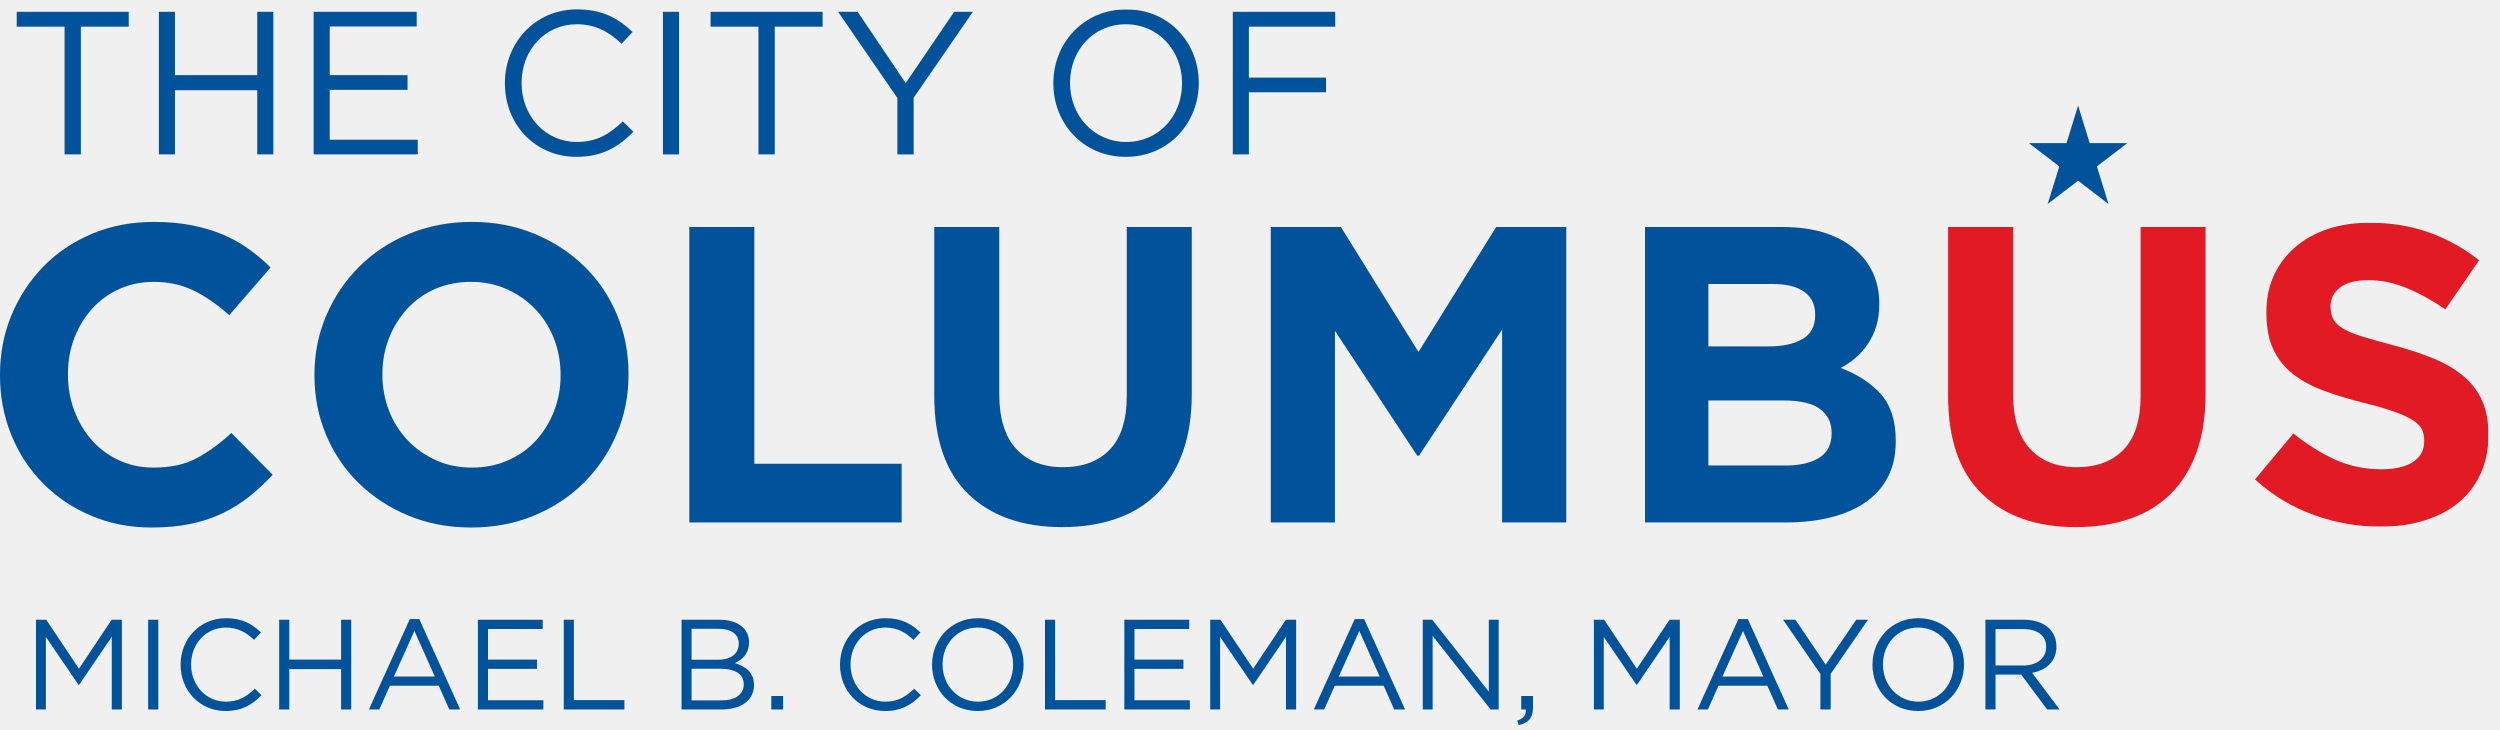
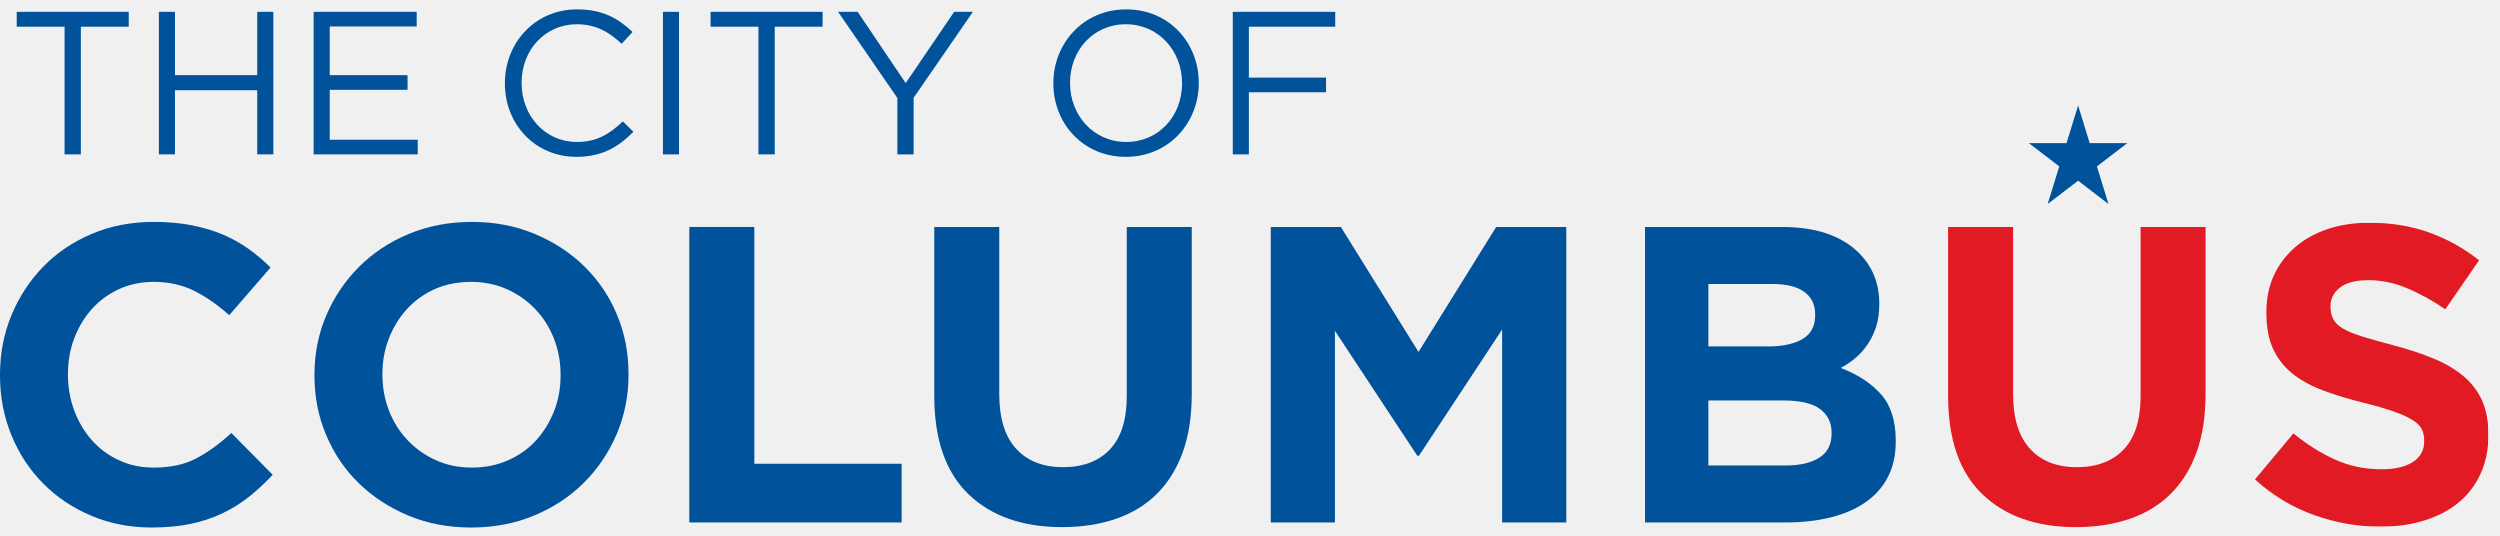
- <svg xmlns="http://www.w3.org/2000/svg" xmlns:xlink="http://www.w3.org/1999/xlink" width="168px" height="49px" viewBox="0 0 168 49" version="1.1">
+ <svg xmlns="http://www.w3.org/2000/svg" xmlns:xlink="http://www.w3.org/1999/xlink" width="168px" height="36px" viewBox="0 0 168 36" version="1.1">
  <defs>
    <polygon id="path-1" points="0.335 0.259 16.02 0.259 16.02 20.684 0.335 20.684" />
-     <polygon id="path-3" points="0 48.51 167.22 48.51 167.22 0.411 0 0.411" />
  </defs>
  <g id="Page-1" stroke="none" stroke-width="1" fill="none" fill-rule="evenodd">
-     <g id="Resources" transform="translate(-186, -369)">
-       <g id="Group-56" transform="translate(186, 369)">
-         <polygon id="Fill-1" fill="#00529B" points="139.65 7.092 140.427 9.62 142.955 9.62 140.911 11.182 141.69 13.708 139.65 12.143 137.603 13.708 138.384 11.182 136.343 9.62 138.868 9.62" />
-         <g id="Group-55" transform="translate(0, 0.218295)">
-           <path d="M10.182,35.231 C8.727,35.231 7.374,34.966 6.127,34.436 C4.878,33.91 3.799,33.184 2.894,32.265 C1.985,31.35 1.276,30.267 0.765,29.02 C0.254,27.769 6.3e-05,26.439 6.3e-05,25.018 L6.3e-05,24.966 C6.3e-05,23.545 0.254,22.216 0.765,20.976 C1.276,19.74 1.985,18.652 2.894,17.715 C3.799,16.779 4.887,16.041 6.156,15.503 C7.422,14.964 8.823,14.693 10.35,14.693 C11.281,14.693 12.125,14.771 12.891,14.921 C13.66,15.074 14.353,15.282 14.978,15.544 C15.602,15.81 16.178,16.131 16.706,16.51 C17.235,16.889 17.729,17.305 18.181,17.758 L15.404,20.963 C14.627,20.262 13.837,19.718 13.034,19.317 C12.228,18.919 11.326,18.723 10.325,18.723 C9.494,18.723 8.722,18.883 8.014,19.203 C7.303,19.527 6.693,19.97 6.182,20.539 C5.671,21.107 5.276,21.763 4.99,22.51 C4.708,23.258 4.566,24.053 4.566,24.905 L4.566,24.966 C4.566,25.812 4.708,26.617 4.99,27.376 C5.276,28.128 5.666,28.792 6.168,29.358 C6.67,29.929 7.275,30.378 7.984,30.705 C8.692,31.038 9.474,31.203 10.325,31.203 C11.46,31.203 12.418,30.998 13.203,30.579 C13.989,30.164 14.769,29.595 15.545,28.878 L18.325,31.686 C17.813,32.235 17.284,32.726 16.736,33.162 C16.19,33.597 15.587,33.969 14.935,34.282 C14.282,34.594 13.568,34.829 12.793,34.989 C12.018,35.151 11.148,35.231 10.182,35.231" id="Fill-2" fill="#00529B" />
-           <path d="M31.656,35.231 C30.123,35.231 28.717,34.962 27.431,34.424 C26.143,33.886 25.033,33.156 24.096,32.239 C23.159,31.323 22.433,30.244 21.913,29.006 C21.392,27.768 21.131,26.439 21.131,25.018 L21.131,24.966 C21.131,23.545 21.395,22.216 21.928,20.976 C22.454,19.74 23.189,18.652 24.125,17.715 C25.06,16.779 26.176,16.041 27.471,15.503 C28.769,14.964 30.183,14.693 31.714,14.693 C33.244,14.693 34.653,14.964 35.94,15.503 C37.226,16.041 38.337,16.77 39.272,17.687 C40.21,18.606 40.94,19.682 41.457,20.921 C41.979,22.159 42.236,23.487 42.236,24.905 L42.236,24.966 C42.236,26.381 41.972,27.709 41.442,28.95 C40.915,30.188 40.181,31.275 39.247,32.211 C38.308,33.147 37.193,33.886 35.897,34.424 C34.603,34.962 33.188,35.231 31.656,35.231 M31.714,31.203 C32.583,31.203 33.389,31.044 34.125,30.721 C34.862,30.399 35.492,29.955 36.01,29.389 C36.531,28.822 36.936,28.163 37.231,27.416 C37.524,26.668 37.671,25.873 37.671,25.018 L37.671,24.966 C37.671,24.112 37.524,23.308 37.231,22.551 C36.936,21.795 36.521,21.132 35.981,20.566 C35.444,19.998 34.806,19.551 34.068,19.217 C33.33,18.89 32.527,18.723 31.656,18.723 C30.769,18.723 29.959,18.883 29.23,19.203 C28.503,19.527 27.879,19.97 27.358,20.539 C26.839,21.107 26.43,21.763 26.139,22.51 C25.846,23.258 25.698,24.053 25.698,24.905 L25.698,24.966 C25.698,25.812 25.846,26.617 26.139,27.376 C26.43,28.128 26.847,28.792 27.386,29.358 C27.926,29.929 28.559,30.378 29.287,30.705 C30.015,31.038 30.823,31.203 31.714,31.203" id="Fill-4" fill="#00529B" />
-           <polygon id="Fill-6" fill="#00529B" points="46.322 15.034 50.691 15.034 50.691 30.946 60.59 30.946 60.59 34.891 46.322 34.891" />
-           <path d="M71.379,35.204 C68.71,35.204 66.613,34.465 65.08,32.992 C63.55,31.516 62.783,29.312 62.783,26.381 L62.783,15.034 L67.15,15.034 L67.15,26.267 C67.15,27.896 67.531,29.118 68.287,29.942 C69.042,30.764 70.091,31.176 71.436,31.176 C72.776,31.176 73.828,30.777 74.584,29.985 C75.339,29.19 75.718,27.999 75.718,26.411 L75.718,15.034 L80.086,15.034 L80.086,26.241 C80.086,27.751 79.883,29.069 79.476,30.183 C79.07,31.299 78.489,32.23 77.732,32.978 C76.975,33.725 76.059,34.281 74.981,34.649 C73.902,35.017 72.703,35.204 71.379,35.204" id="Fill-8" fill="#00529B" />
-           <polygon id="Fill-10" fill="#00529B" points="85.396 15.034 90.106 15.034 95.323 23.432 100.543 15.034 105.254 15.034 105.254 34.891 100.942 34.891 100.942 21.927 95.353 30.409 95.242 30.409 89.707 22.013 89.707 34.891 85.396 34.891" />
-           <path d="M110.545,15.034 L119.748,15.034 C122.032,15.034 123.761,15.622 124.931,16.793 C125.835,17.701 126.287,18.827 126.287,20.168 L126.287,20.226 C126.287,20.796 126.218,21.293 126.078,21.728 C125.937,22.165 125.747,22.555 125.515,22.907 C125.278,23.257 125.007,23.565 124.696,23.829 C124.384,24.093 124.052,24.321 123.697,24.508 C124.845,24.945 125.747,25.535 126.407,26.282 C127.066,27.03 127.394,28.065 127.394,29.388 L127.394,29.443 C127.394,30.355 127.223,31.147 126.87,31.83 C126.521,32.509 126.02,33.076 125.369,33.528 C124.717,33.983 123.935,34.322 123.021,34.551 C122.106,34.779 121.091,34.891 119.976,34.891 L110.545,34.891 L110.545,15.034 Z M118.828,23.061 C119.794,23.061 120.56,22.896 121.127,22.565 C121.693,22.235 121.979,21.7 121.979,20.963 L121.979,20.907 C121.979,20.245 121.73,19.74 121.239,19.388 C120.749,19.04 120.036,18.866 119.115,18.866 L114.802,18.866 L114.802,23.061 L118.828,23.061 Z M119.992,31.063 C120.957,31.063 121.712,30.886 122.261,30.537 C122.811,30.187 123.084,29.645 123.084,28.907 L123.084,28.848 C123.084,28.188 122.83,27.665 122.316,27.275 C121.808,26.888 120.986,26.694 119.85,26.694 L114.802,26.694 L114.802,31.063 L119.992,31.063 Z" id="Fill-12" fill="#00529B" />
-           <path d="M139.507,35.204 C136.842,35.204 134.743,34.465 133.214,32.992 C131.678,31.516 130.913,29.312 130.913,26.381 L130.913,15.034 L135.281,15.034 L135.281,26.267 C135.281,27.896 135.66,29.118 136.419,29.942 C137.171,30.764 138.222,31.176 139.564,31.176 C140.909,31.176 141.958,30.777 142.714,29.985 C143.469,29.19 143.848,27.999 143.848,26.411 L143.848,15.034 L148.213,15.034 L148.213,26.241 C148.213,27.751 148.011,29.069 147.605,30.183 C147.198,31.299 146.619,32.23 145.86,32.978 C145.104,33.725 144.188,34.281 143.11,34.649 C142.034,35.017 140.831,35.204 139.507,35.204" id="Fill-14" fill="#E21A23" />
-           <g id="Group-18" transform="translate(151.2, 14.49)">
+     <g id="columbus-gov">
+       <polygon id="Fill-1" fill="#00529B" fill-rule="nonzero" points="139.65 7.092 140.427 9.62 142.955 9.62 140.911 11.182 141.69 13.708 139.65 12.143 137.603 13.708 138.384 11.182 136.343 9.62 138.868 9.62" />
+       <g id="Group-55" transform="translate(0, 0.218295)">
+         <path d="M10.182,35.231 C8.727,35.231 7.374,34.966 6.127,34.436 C4.878,33.91 3.799,33.184 2.894,32.265 C1.985,31.35 1.276,30.267 0.765,29.02 C0.254,27.769 6.3e-05,26.439 6.3e-05,25.018 L6.3e-05,24.966 C6.3e-05,23.545 0.254,22.216 0.765,20.976 C1.276,19.74 1.985,18.652 2.894,17.715 C3.799,16.779 4.887,16.041 6.156,15.503 C7.422,14.964 8.823,14.693 10.35,14.693 C11.281,14.693 12.125,14.771 12.891,14.921 C13.66,15.074 14.353,15.282 14.978,15.544 C15.602,15.81 16.178,16.131 16.706,16.51 C17.235,16.889 17.729,17.305 18.181,17.758 L15.404,20.963 C14.627,20.262 13.837,19.718 13.034,19.317 C12.228,18.919 11.326,18.723 10.325,18.723 C9.494,18.723 8.722,18.883 8.014,19.203 C7.303,19.527 6.693,19.97 6.182,20.539 C5.671,21.107 5.276,21.763 4.99,22.51 C4.708,23.258 4.566,24.053 4.566,24.905 L4.566,24.966 C4.566,25.812 4.708,26.617 4.99,27.376 C5.276,28.128 5.666,28.792 6.168,29.358 C6.67,29.929 7.275,30.378 7.984,30.705 C8.692,31.038 9.474,31.203 10.325,31.203 C11.46,31.203 12.418,30.998 13.203,30.579 C13.989,30.164 14.769,29.595 15.545,28.878 L18.325,31.686 C17.813,32.235 17.284,32.726 16.736,33.162 C16.19,33.597 15.587,33.969 14.935,34.282 C14.282,34.594 13.568,34.829 12.793,34.989 C12.018,35.151 11.148,35.231 10.182,35.231" id="Fill-2" fill="#00529B" fill-rule="nonzero" />
+         <path d="M31.656,35.231 C30.123,35.231 28.717,34.962 27.431,34.424 C26.143,33.886 25.033,33.156 24.096,32.239 C23.159,31.323 22.433,30.244 21.913,29.006 C21.392,27.768 21.131,26.439 21.131,25.018 L21.131,24.966 C21.131,23.545 21.395,22.216 21.928,20.976 C22.454,19.74 23.189,18.652 24.125,17.715 C25.06,16.779 26.176,16.041 27.471,15.503 C28.769,14.964 30.183,14.693 31.714,14.693 C33.244,14.693 34.653,14.964 35.94,15.503 C37.226,16.041 38.337,16.77 39.272,17.687 C40.21,18.606 40.94,19.682 41.457,20.921 C41.979,22.159 42.236,23.487 42.236,24.905 L42.236,24.966 C42.236,26.381 41.972,27.709 41.442,28.95 C40.915,30.188 40.181,31.275 39.247,32.211 C38.308,33.147 37.193,33.886 35.897,34.424 C34.603,34.962 33.188,35.231 31.656,35.231 M31.714,31.203 C32.583,31.203 33.389,31.044 34.125,30.721 C34.862,30.399 35.492,29.955 36.01,29.389 C36.531,28.822 36.936,28.163 37.231,27.416 C37.524,26.668 37.671,25.873 37.671,25.018 L37.671,24.966 C37.671,24.112 37.524,23.308 37.231,22.551 C36.936,21.795 36.521,21.132 35.981,20.566 C35.444,19.998 34.806,19.551 34.068,19.217 C33.33,18.89 32.527,18.723 31.656,18.723 C30.769,18.723 29.959,18.883 29.23,19.203 C28.503,19.527 27.879,19.97 27.358,20.539 C26.839,21.107 26.43,21.763 26.139,22.51 C25.846,23.258 25.698,24.053 25.698,24.905 L25.698,24.966 C25.698,25.812 25.846,26.617 26.139,27.376 C26.43,28.128 26.847,28.792 27.386,29.358 C27.926,29.929 28.559,30.378 29.287,30.705 C30.015,31.038 30.823,31.203 31.714,31.203" id="Fill-4" fill="#00529B" fill-rule="nonzero" />
+         <polygon id="Fill-6" fill="#00529B" fill-rule="nonzero" points="46.322 15.034 50.691 15.034 50.691 30.946 60.59 30.946 60.59 34.891 46.322 34.891" />
+         <path d="M71.379,35.204 C68.71,35.204 66.613,34.465 65.08,32.992 C63.55,31.516 62.783,29.312 62.783,26.381 L62.783,15.034 L67.15,15.034 L67.15,26.267 C67.15,27.896 67.531,29.118 68.287,29.942 C69.042,30.764 70.091,31.176 71.436,31.176 C72.776,31.176 73.828,30.777 74.584,29.985 C75.339,29.19 75.718,27.999 75.718,26.411 L75.718,15.034 L80.086,15.034 L80.086,26.241 C80.086,27.751 79.883,29.069 79.476,30.183 C79.07,31.299 78.489,32.23 77.732,32.978 C76.975,33.725 76.059,34.281 74.981,34.649 C73.902,35.017 72.703,35.204 71.379,35.204" id="Fill-8" fill="#00529B" fill-rule="nonzero" />
+         <polygon id="Fill-10" fill="#00529B" fill-rule="nonzero" points="85.396 15.034 90.106 15.034 95.323 23.432 100.543 15.034 105.254 15.034 105.254 34.891 100.942 34.891 100.942 21.927 95.353 30.409 95.242 30.409 89.707 22.013 89.707 34.891 85.396 34.891" />
+         <path d="M110.545,15.034 L119.748,15.034 C122.032,15.034 123.761,15.622 124.931,16.793 C125.835,17.701 126.287,18.827 126.287,20.168 L126.287,20.226 C126.287,20.796 126.218,21.293 126.078,21.728 C125.937,22.165 125.747,22.555 125.515,22.907 C125.278,23.257 125.007,23.565 124.696,23.829 C124.384,24.093 124.052,24.321 123.697,24.508 C124.845,24.945 125.747,25.535 126.407,26.282 C127.066,27.03 127.394,28.065 127.394,29.388 L127.394,29.443 C127.394,30.355 127.223,31.147 126.87,31.83 C126.521,32.509 126.02,33.076 125.369,33.528 C124.717,33.983 123.935,34.322 123.021,34.551 C122.106,34.779 121.091,34.891 119.976,34.891 L110.545,34.891 L110.545,15.034 Z M118.828,23.061 C119.794,23.061 120.56,22.896 121.127,22.565 C121.693,22.235 121.979,21.7 121.979,20.963 L121.979,20.907 C121.979,20.245 121.73,19.74 121.239,19.388 C120.749,19.04 120.036,18.866 119.115,18.866 L114.802,18.866 L114.802,23.061 L118.828,23.061 Z M119.992,31.063 C120.957,31.063 121.712,30.886 122.261,30.537 C122.811,30.187 123.084,29.645 123.084,28.907 L123.084,28.848 C123.084,28.188 122.83,27.665 122.316,27.275 C121.808,26.888 120.986,26.694 119.85,26.694 L114.802,26.694 L114.802,31.063 L119.992,31.063 Z" id="Fill-12" fill="#00529B" fill-rule="nonzero" />
+         <path d="M139.507,35.204 C136.842,35.204 134.743,34.465 133.214,32.992 C131.678,31.516 130.913,29.312 130.913,26.381 L130.913,15.034 L135.281,15.034 L135.281,26.267 C135.281,27.896 135.66,29.118 136.419,29.942 C137.171,30.764 138.222,31.176 139.564,31.176 C140.909,31.176 141.958,30.777 142.714,29.985 C143.469,29.19 143.848,27.999 143.848,26.411 L143.848,15.034 L148.213,15.034 L148.213,26.241 C148.213,27.751 148.011,29.069 147.605,30.183 C147.198,31.299 146.619,32.23 145.86,32.978 C145.104,33.725 144.188,34.281 143.11,34.649 C142.034,35.017 140.831,35.204 139.507,35.204" id="Fill-14" fill="#E21A23" fill-rule="nonzero" />
+         <g id="Group-18" transform="translate(151.2, 14.49)">
+           <g id="Fill-16-Clipped">
            <mask id="mask-2" fill="white">
              <use xlink:href="#path-1" />
            </mask>
-             <g id="Clip-17" />
-             <path d="M8.757,20.684 C7.244,20.684 5.762,20.424 4.306,19.903 C2.846,19.384 1.524,18.586 0.335,17.508 L2.917,14.417 C3.823,15.155 4.754,15.74 5.709,16.174 C6.663,16.61 7.708,16.826 8.842,16.826 C9.753,16.826 10.455,16.662 10.956,16.331 C11.456,16.001 11.706,15.54 11.706,14.953 L11.706,14.898 C11.706,14.614 11.655,14.362 11.553,14.146 C11.447,13.93 11.249,13.726 10.955,13.539 C10.66,13.346 10.254,13.158 9.732,12.97 C9.21,12.782 8.533,12.581 7.698,12.374 C6.691,12.127 5.784,11.855 4.967,11.55 C4.151,11.247 3.46,10.875 2.891,10.429 C2.322,9.985 1.881,9.433 1.568,8.769 C1.255,8.111 1.101,7.288 1.101,6.306 L1.101,6.246 C1.101,5.34 1.27,4.521 1.607,3.792 C1.945,3.063 2.419,2.437 3.031,1.905 C3.641,1.377 4.367,0.969 5.216,0.685 C6.066,0.403 7,0.259 8.02,0.259 C9.48,0.259 10.816,0.479 12.033,0.914 C13.254,1.348 14.372,1.974 15.394,2.784 L13.125,6.076 C12.238,5.471 11.368,4.994 10.519,4.644 C9.669,4.294 8.813,4.118 7.964,4.118 C7.112,4.118 6.476,4.284 6.048,4.614 C5.624,4.946 5.412,5.357 5.412,5.851 L5.412,5.906 C5.412,6.227 5.474,6.507 5.595,6.741 C5.721,6.977 5.943,7.192 6.266,7.381 C6.587,7.569 7.029,7.749 7.588,7.919 C8.146,8.091 8.852,8.288 9.705,8.515 C10.709,8.78 11.605,9.08 12.392,9.409 C13.18,9.739 13.839,10.138 14.383,10.601 C14.922,11.063 15.331,11.609 15.605,12.232 C15.881,12.855 16.021,13.603 16.021,14.475 L16.021,14.53 C16.021,15.511 15.84,16.387 15.482,17.152 C15.127,17.919 14.63,18.563 13.988,19.084 C13.351,19.606 12.586,19.999 11.702,20.27 C10.819,20.547 9.837,20.684 8.757,20.684" id="Fill-16" fill="#E21A23" mask="url(#mask-2)" />
+             <g id="path-1" />
+             <path d="M8.757,20.684 C7.244,20.684 5.762,20.424 4.306,19.903 C2.846,19.384 1.524,18.586 0.335,17.508 L2.917,14.417 C3.823,15.155 4.754,15.74 5.709,16.174 C6.663,16.61 7.708,16.826 8.842,16.826 C9.753,16.826 10.455,16.662 10.956,16.331 C11.456,16.001 11.706,15.54 11.706,14.953 L11.706,14.898 C11.706,14.614 11.655,14.362 11.553,14.146 C11.447,13.93 11.249,13.726 10.955,13.539 C10.66,13.346 10.254,13.158 9.732,12.97 C9.21,12.782 8.533,12.581 7.698,12.374 C6.691,12.127 5.784,11.855 4.967,11.55 C4.151,11.247 3.46,10.875 2.891,10.429 C2.322,9.985 1.881,9.433 1.568,8.769 C1.255,8.111 1.101,7.288 1.101,6.306 L1.101,6.246 C1.101,5.34 1.27,4.521 1.607,3.792 C1.945,3.063 2.419,2.437 3.031,1.905 C3.641,1.377 4.367,0.969 5.216,0.685 C6.066,0.403 7,0.259 8.02,0.259 C9.48,0.259 10.816,0.479 12.033,0.914 C13.254,1.348 14.372,1.974 15.394,2.784 L13.125,6.076 C12.238,5.471 11.368,4.994 10.519,4.644 C9.669,4.294 8.813,4.118 7.964,4.118 C7.112,4.118 6.476,4.284 6.048,4.614 C5.624,4.946 5.412,5.357 5.412,5.851 L5.412,5.906 C5.412,6.227 5.474,6.507 5.595,6.741 C5.721,6.977 5.943,7.192 6.266,7.381 C6.587,7.569 7.029,7.749 7.588,7.919 C8.146,8.091 8.852,8.288 9.705,8.515 C10.709,8.78 11.605,9.08 12.392,9.409 C13.18,9.739 13.839,10.138 14.383,10.601 C14.922,11.063 15.331,11.609 15.605,12.232 C15.881,12.855 16.021,13.603 16.021,14.475 L16.021,14.53 C16.021,15.511 15.84,16.387 15.482,17.152 C15.127,17.919 14.63,18.563 13.988,19.084 C13.351,19.606 12.586,19.999 11.702,20.27 C10.819,20.547 9.837,20.684 8.757,20.684" id="Fill-16" fill="#E21A23" fill-rule="nonzero" mask="url(#mask-2)" />
          </g>
-           <polygon id="Fill-19" fill="#00529B" points="4.339 1.575 1.123 1.575 1.123 0.576 8.65 0.576 8.65 1.575 5.434 1.575 5.434 10.156 4.339 10.156" />
-           <polygon id="Fill-21" fill="#00529B" points="10.676 0.576 11.757 0.576 11.757 4.832 17.286 4.832 17.286 0.576 18.368 0.576 18.368 10.156 17.286 10.156 17.286 5.845 11.757 5.845 11.757 10.156 10.676 10.156" />
-           <polygon id="Fill-23" fill="#00529B" points="21.077 0.576 28.002 0.576 28.002 1.561 22.158 1.561 22.158 4.832 27.387 4.832 27.387 5.818 22.158 5.818 22.158 9.171 28.071 9.171 28.071 10.156 21.077 10.156" />
-           <path d="M33.929,5.394 L33.929,5.366 C33.929,2.656 35.954,0.412 38.773,0.412 C40.511,0.412 41.552,1.028 42.51,1.931 L41.771,2.725 C40.963,1.958 40.06,1.411 38.76,1.411 C36.638,1.411 35.051,3.136 35.051,5.339 L35.051,5.366 C35.051,7.583 36.652,9.322 38.76,9.322 C40.074,9.322 40.936,8.815 41.853,7.939 L42.565,8.637 C41.565,9.65 40.471,10.321 38.732,10.321 C35.968,10.321 33.929,8.145 33.929,5.394" id="Fill-25" fill="#00529B" />
-           <mask id="mask-4" fill="white">
-             <use xlink:href="#path-3" />
-           </mask>
-           <g id="Clip-28" />
-           <polygon id="Fill-27" fill="#00529B" mask="url(#mask-4)" points="44.549 10.157 45.63 10.157 45.63 0.576 44.549 0.576" />
-           <polygon id="Fill-29" fill="#00529B" mask="url(#mask-4)" points="50.968 1.575 47.751 1.575 47.751 0.576 55.279 0.576 55.279 1.575 52.062 1.575 52.062 10.156 50.968 10.156" />
-           <polygon id="Fill-30" fill="#00529B" mask="url(#mask-4)" points="60.302 6.365 56.319 0.576 57.633 0.576 60.863 5.366 64.12 0.576 65.379 0.576 61.397 6.352 61.397 10.157 60.302 10.157" />
-           <path d="M70.785,5.394 L70.785,5.366 C70.785,2.725 72.769,0.412 75.684,0.412 C78.599,0.412 80.557,2.697 80.557,5.339 L80.557,5.366 C80.557,8.007 78.572,10.321 75.657,10.321 C72.742,10.321 70.785,8.035 70.785,5.394 M79.434,5.394 L79.434,5.366 C79.434,3.191 77.847,1.411 75.657,1.411 C73.467,1.411 71.907,3.163 71.907,5.339 L71.907,5.366 C71.907,7.543 73.494,9.322 75.684,9.322 C77.874,9.322 79.434,7.57 79.434,5.394" id="Fill-31" fill="#00529B" mask="url(#mask-4)" />
-           <polygon id="Fill-32" fill="#00529B" mask="url(#mask-4)" points="82.843 0.576 89.727 0.576 89.727 1.575 83.924 1.575 83.924 4.997 89.11 4.997 89.11 5.982 83.924 5.982 83.924 10.156 82.843 10.156" />
-           <polygon id="Fill-33" fill="#00529B" mask="url(#mask-4)" points="2.419 41.428 3.108 41.428 5.305 44.719 7.502 41.428 8.191 41.428 8.191 47.459 7.51 47.459 7.51 42.574 5.314 45.804 5.279 45.804 3.082 42.582 3.082 47.459 2.419 47.459" />
-           <polygon id="Fill-34" fill="#00529B" mask="url(#mask-4)" points="9.957 47.459 10.637 47.459 10.637 41.428 9.957 41.428" />
-           <path d="M12.136,44.46 L12.136,44.443 C12.136,42.737 13.411,41.324 15.186,41.324 C16.28,41.324 16.935,41.712 17.538,42.281 L17.072,42.78 C16.564,42.298 15.996,41.953 15.177,41.953 C13.842,41.953 12.842,43.039 12.842,44.426 L12.842,44.443 C12.842,45.839 13.85,46.933 15.177,46.933 C16.004,46.933 16.547,46.614 17.124,46.063 L17.572,46.502 C16.943,47.14 16.254,47.562 15.16,47.562 C13.42,47.562 12.136,46.192 12.136,44.46" id="Fill-35" fill="#00529B" mask="url(#mask-4)" />
-           <polygon id="Fill-36" fill="#00529B" mask="url(#mask-4)" points="18.76 41.428 19.441 41.428 19.441 44.107 22.921 44.107 22.921 41.428 23.603 41.428 23.603 47.459 22.921 47.459 22.921 44.745 19.441 44.745 19.441 47.459 18.76 47.459" />
-           <path d="M27.539,41.385 L28.176,41.385 L30.925,47.458 L30.192,47.458 L29.486,45.864 L26.203,45.864 L25.488,47.458 L24.791,47.458 L27.539,41.385 Z M29.219,45.245 L27.849,42.177 L26.47,45.245 L29.219,45.245 Z" id="Fill-37" fill="#00529B" mask="url(#mask-4)" />
-           <polygon id="Fill-38" fill="#00529B" mask="url(#mask-4)" points="32.113 41.428 36.472 41.428 36.472 42.048 32.793 42.048 32.793 44.107 36.084 44.107 36.084 44.728 32.793 44.728 32.793 46.838 36.515 46.838 36.515 47.459 32.113 47.459" />
-           <polygon id="Fill-39" fill="#00529B" mask="url(#mask-4)" points="37.885 41.428 38.565 41.428 38.565 46.83 41.96 46.83 41.96 47.459 37.885 47.459" />
-           <path d="M45.801,41.428 L48.368,41.428 C49.058,41.428 49.601,41.626 49.945,41.962 C50.195,42.22 50.333,42.539 50.333,42.927 L50.333,42.944 C50.333,43.728 49.851,44.133 49.376,44.339 C50.091,44.555 50.669,44.969 50.669,45.796 L50.669,45.813 C50.669,46.847 49.798,47.459 48.481,47.459 L45.801,47.459 L45.801,41.428 Z M49.643,43.022 C49.643,42.427 49.17,42.039 48.309,42.039 L46.473,42.039 L46.473,44.116 L48.257,44.116 C49.075,44.116 49.643,43.745 49.643,43.039 L49.643,43.022 Z M48.377,44.719 L46.473,44.719 L46.473,46.847 L48.498,46.847 C49.411,46.847 49.98,46.442 49.98,45.77 L49.98,45.753 C49.98,45.098 49.428,44.719 48.377,44.719 L48.377,44.719 Z" id="Fill-40" fill="#00529B" mask="url(#mask-4)" />
-           <polygon id="Fill-41" fill="#00529B" mask="url(#mask-4)" points="51.831 47.459 52.623 47.459 52.623 46.554 51.831 46.554" />
-           <path d="M56.448,44.46 L56.448,44.443 C56.448,42.737 57.723,41.324 59.498,41.324 C60.593,41.324 61.247,41.712 61.851,42.281 L61.385,42.78 C60.877,42.298 60.308,41.953 59.49,41.953 C58.154,41.953 57.155,43.039 57.155,44.426 L57.155,44.443 C57.155,45.839 58.163,46.933 59.49,46.933 C60.317,46.933 60.86,46.614 61.437,46.063 L61.885,46.502 C61.256,47.14 60.567,47.562 59.472,47.562 C57.732,47.562 56.448,46.192 56.448,44.46" id="Fill-42" fill="#00529B" mask="url(#mask-4)" />
-           <path d="M62.634,44.46 L62.634,44.443 C62.634,42.78 63.883,41.324 65.718,41.324 C67.553,41.324 68.785,42.763 68.785,44.426 L68.785,44.443 C68.785,46.106 67.536,47.562 65.701,47.562 C63.866,47.562 62.634,46.123 62.634,44.46 M68.079,44.46 L68.079,44.443 C68.079,43.073 67.08,41.953 65.701,41.953 C64.323,41.953 63.34,43.056 63.34,44.426 L63.34,44.443 C63.34,45.813 64.34,46.933 65.718,46.933 C67.097,46.933 68.079,45.83 68.079,44.46" id="Fill-43" fill="#00529B" mask="url(#mask-4)" />
-           <polygon id="Fill-44" fill="#00529B" mask="url(#mask-4)" points="70.223 41.428 70.903 41.428 70.903 46.83 74.298 46.83 74.298 47.459 70.223 47.459" />
-           <polygon id="Fill-45" fill="#00529B" mask="url(#mask-4)" points="75.555 41.428 79.915 41.428 79.915 42.048 76.236 42.048 76.236 44.107 79.527 44.107 79.527 44.728 76.236 44.728 76.236 46.838 79.958 46.838 79.958 47.459 75.555 47.459" />
-           <polygon id="Fill-46" fill="#00529B" mask="url(#mask-4)" points="81.327 41.428 82.016 41.428 84.213 44.719 86.41 41.428 87.1 41.428 87.1 47.459 86.419 47.459 86.419 42.574 84.222 45.804 84.187 45.804 81.99 42.582 81.99 47.459 81.327 47.459" />
-           <path d="M91.036,41.385 L91.673,41.385 L94.422,47.458 L93.689,47.458 L92.983,45.864 L89.7,45.864 L88.985,47.458 L88.287,47.458 L91.036,41.385 Z M92.716,45.245 L91.346,42.177 L89.967,45.245 L92.716,45.245 Z" id="Fill-47" fill="#00529B" mask="url(#mask-4)" />
-           <polygon id="Fill-48" fill="#00529B" mask="url(#mask-4)" points="95.61 41.428 96.247 41.428 100.047 46.261 100.047 41.428 100.71 41.428 100.71 47.459 100.168 47.459 96.273 42.513 96.273 47.459 95.61 47.459" />
-           <path d="M101.958,48.208 C102.389,48.053 102.57,47.829 102.536,47.458 L102.226,47.458 L102.226,46.554 L103.018,46.554 L103.018,47.329 C103.018,48.027 102.717,48.363 102.062,48.51 L101.958,48.208 Z" id="Fill-49" fill="#00529B" mask="url(#mask-4)" />
-           <polygon id="Fill-50" fill="#00529B" mask="url(#mask-4)" points="107.11 41.428 107.799 41.428 109.996 44.719 112.193 41.428 112.883 41.428 112.883 47.459 112.201 47.459 112.201 42.574 110.005 45.804 109.97 45.804 107.773 42.582 107.773 47.459 107.11 47.459" />
-           <path d="M116.819,41.385 L117.456,41.385 L120.204,47.458 L119.472,47.458 L118.766,45.864 L115.483,45.864 L114.768,47.458 L114.07,47.458 L116.819,41.385 Z M118.499,45.245 L117.129,42.177 L115.75,45.245 L118.499,45.245 Z" id="Fill-51" fill="#00529B" mask="url(#mask-4)" />
-           <polygon id="Fill-52" fill="#00529B" mask="url(#mask-4)" points="122.332 45.072 119.825 41.428 120.652 41.428 122.686 44.443 124.736 41.428 125.529 41.428 123.021 45.063 123.021 47.459 122.332 47.459" />
-           <path d="M125.829,44.46 L125.829,44.443 C125.829,42.78 127.078,41.324 128.913,41.324 C130.749,41.324 131.981,42.763 131.981,44.426 L131.981,44.443 C131.981,46.106 130.732,47.562 128.896,47.562 C127.061,47.562 125.829,46.123 125.829,44.46 M131.275,44.46 L131.275,44.443 C131.275,43.073 130.275,41.953 128.896,41.953 C127.518,41.953 126.535,43.056 126.535,44.426 L126.535,44.443 C126.535,45.813 127.535,46.933 128.913,46.933 C130.292,46.933 131.275,45.83 131.275,44.46" id="Fill-53" fill="#00529B" mask="url(#mask-4)" />
-           <path d="M133.419,41.428 L136.012,41.428 C136.753,41.428 137.347,41.651 137.726,42.031 C138.02,42.323 138.191,42.746 138.191,43.22 L138.191,43.237 C138.191,44.236 137.502,44.822 136.555,44.995 L138.407,47.459 L137.571,47.459 L135.822,45.115 L134.099,45.115 L134.099,47.459 L133.419,47.459 L133.419,41.428 Z M135.952,44.503 C136.856,44.503 137.502,44.038 137.502,43.263 L137.502,43.246 C137.502,42.505 136.934,42.056 135.96,42.056 L134.099,42.056 L134.099,44.503 L135.952,44.503 Z" id="Fill-54" fill="#00529B" mask="url(#mask-4)" />
+         </g>
+         <polygon id="Fill-19" fill="#00529B" fill-rule="nonzero" points="4.339 1.575 1.123 1.575 1.123 0.576 8.65 0.576 8.65 1.575 5.434 1.575 5.434 10.156 4.339 10.156" />
+         <polygon id="Fill-21" fill="#00529B" fill-rule="nonzero" points="10.676 0.576 11.757 0.576 11.757 4.832 17.286 4.832 17.286 0.576 18.368 0.576 18.368 10.156 17.286 10.156 17.286 5.845 11.757 5.845 11.757 10.156 10.676 10.156" />
+         <polygon id="Fill-23" fill="#00529B" fill-rule="nonzero" points="21.077 0.576 28.002 0.576 28.002 1.561 22.158 1.561 22.158 4.832 27.387 4.832 27.387 5.818 22.158 5.818 22.158 9.171 28.071 9.171 28.071 10.156 21.077 10.156" />
+         <path d="M33.929,5.394 L33.929,5.366 C33.929,2.656 35.954,0.412 38.773,0.412 C40.511,0.412 41.552,1.028 42.51,1.931 L41.771,2.725 C40.963,1.958 40.06,1.411 38.76,1.411 C36.638,1.411 35.051,3.136 35.051,5.339 L35.051,5.366 C35.051,7.583 36.652,9.322 38.76,9.322 C40.074,9.322 40.936,8.815 41.853,7.939 L42.565,8.637 C41.565,9.65 40.471,10.321 38.732,10.321 C35.968,10.321 33.929,8.145 33.929,5.394" id="Fill-25" fill="#00529B" fill-rule="nonzero" />
+         <g id="Fill-27-Clipped" transform="translate(44, 0)" fill="#00529B" fill-rule="nonzero">
+           <polygon id="Fill-27" points="0.549 10.157 1.63 10.157 1.63 0.576 0.549 0.576" />
+         </g>
+         <g id="Fill-29-Clipped" transform="translate(47, 0)" fill="#00529B" fill-rule="nonzero">
+           <polygon id="Fill-29" points="3.968 1.575 0.751 1.575 0.751 0.576 8.279 0.576 8.279 1.575 5.062 1.575 5.062 10.156 3.968 10.156" />
+         </g>
+         <g id="Fill-30-Clipped" transform="translate(56, 0)" fill="#00529B" fill-rule="nonzero">
+           <polygon id="Fill-30" points="4.302 6.365 0.319 0.576 1.633 0.576 4.863 5.366 8.12 0.576 9.379 0.576 5.397 6.352 5.397 10.157 4.302 10.157" />
+         </g>
+         <g id="Fill-31-Clipped" transform="translate(70, 0)" fill="#00529B" fill-rule="nonzero">
+           <path d="M0.785,5.394 L0.785,5.366 C0.785,2.725 2.769,0.412 5.684,0.412 C8.599,0.412 10.557,2.697 10.557,5.339 L10.557,5.366 C10.557,8.007 8.572,10.321 5.657,10.321 C2.742,10.321 0.785,8.035 0.785,5.394 M9.434,5.394 L9.434,5.366 C9.434,3.191 7.847,1.411 5.657,1.411 C3.467,1.411 1.907,3.163 1.907,5.339 L1.907,5.366 C1.907,7.543 3.494,9.322 5.684,9.322 C7.874,9.322 9.434,7.57 9.434,5.394" id="Fill-31" />
+         </g>
+         <g id="Fill-32-Clipped" transform="translate(82, 0)" fill="#00529B" fill-rule="nonzero">
+           <polygon id="Fill-32" points="0.843 0.576 7.727 0.576 7.727 1.575 1.924 1.575 1.924 4.997 7.11 4.997 7.11 5.982 1.924 5.982 1.924 10.156 0.843 10.156" />
        </g>
      </g>
    </g>
  </g>
</svg>
